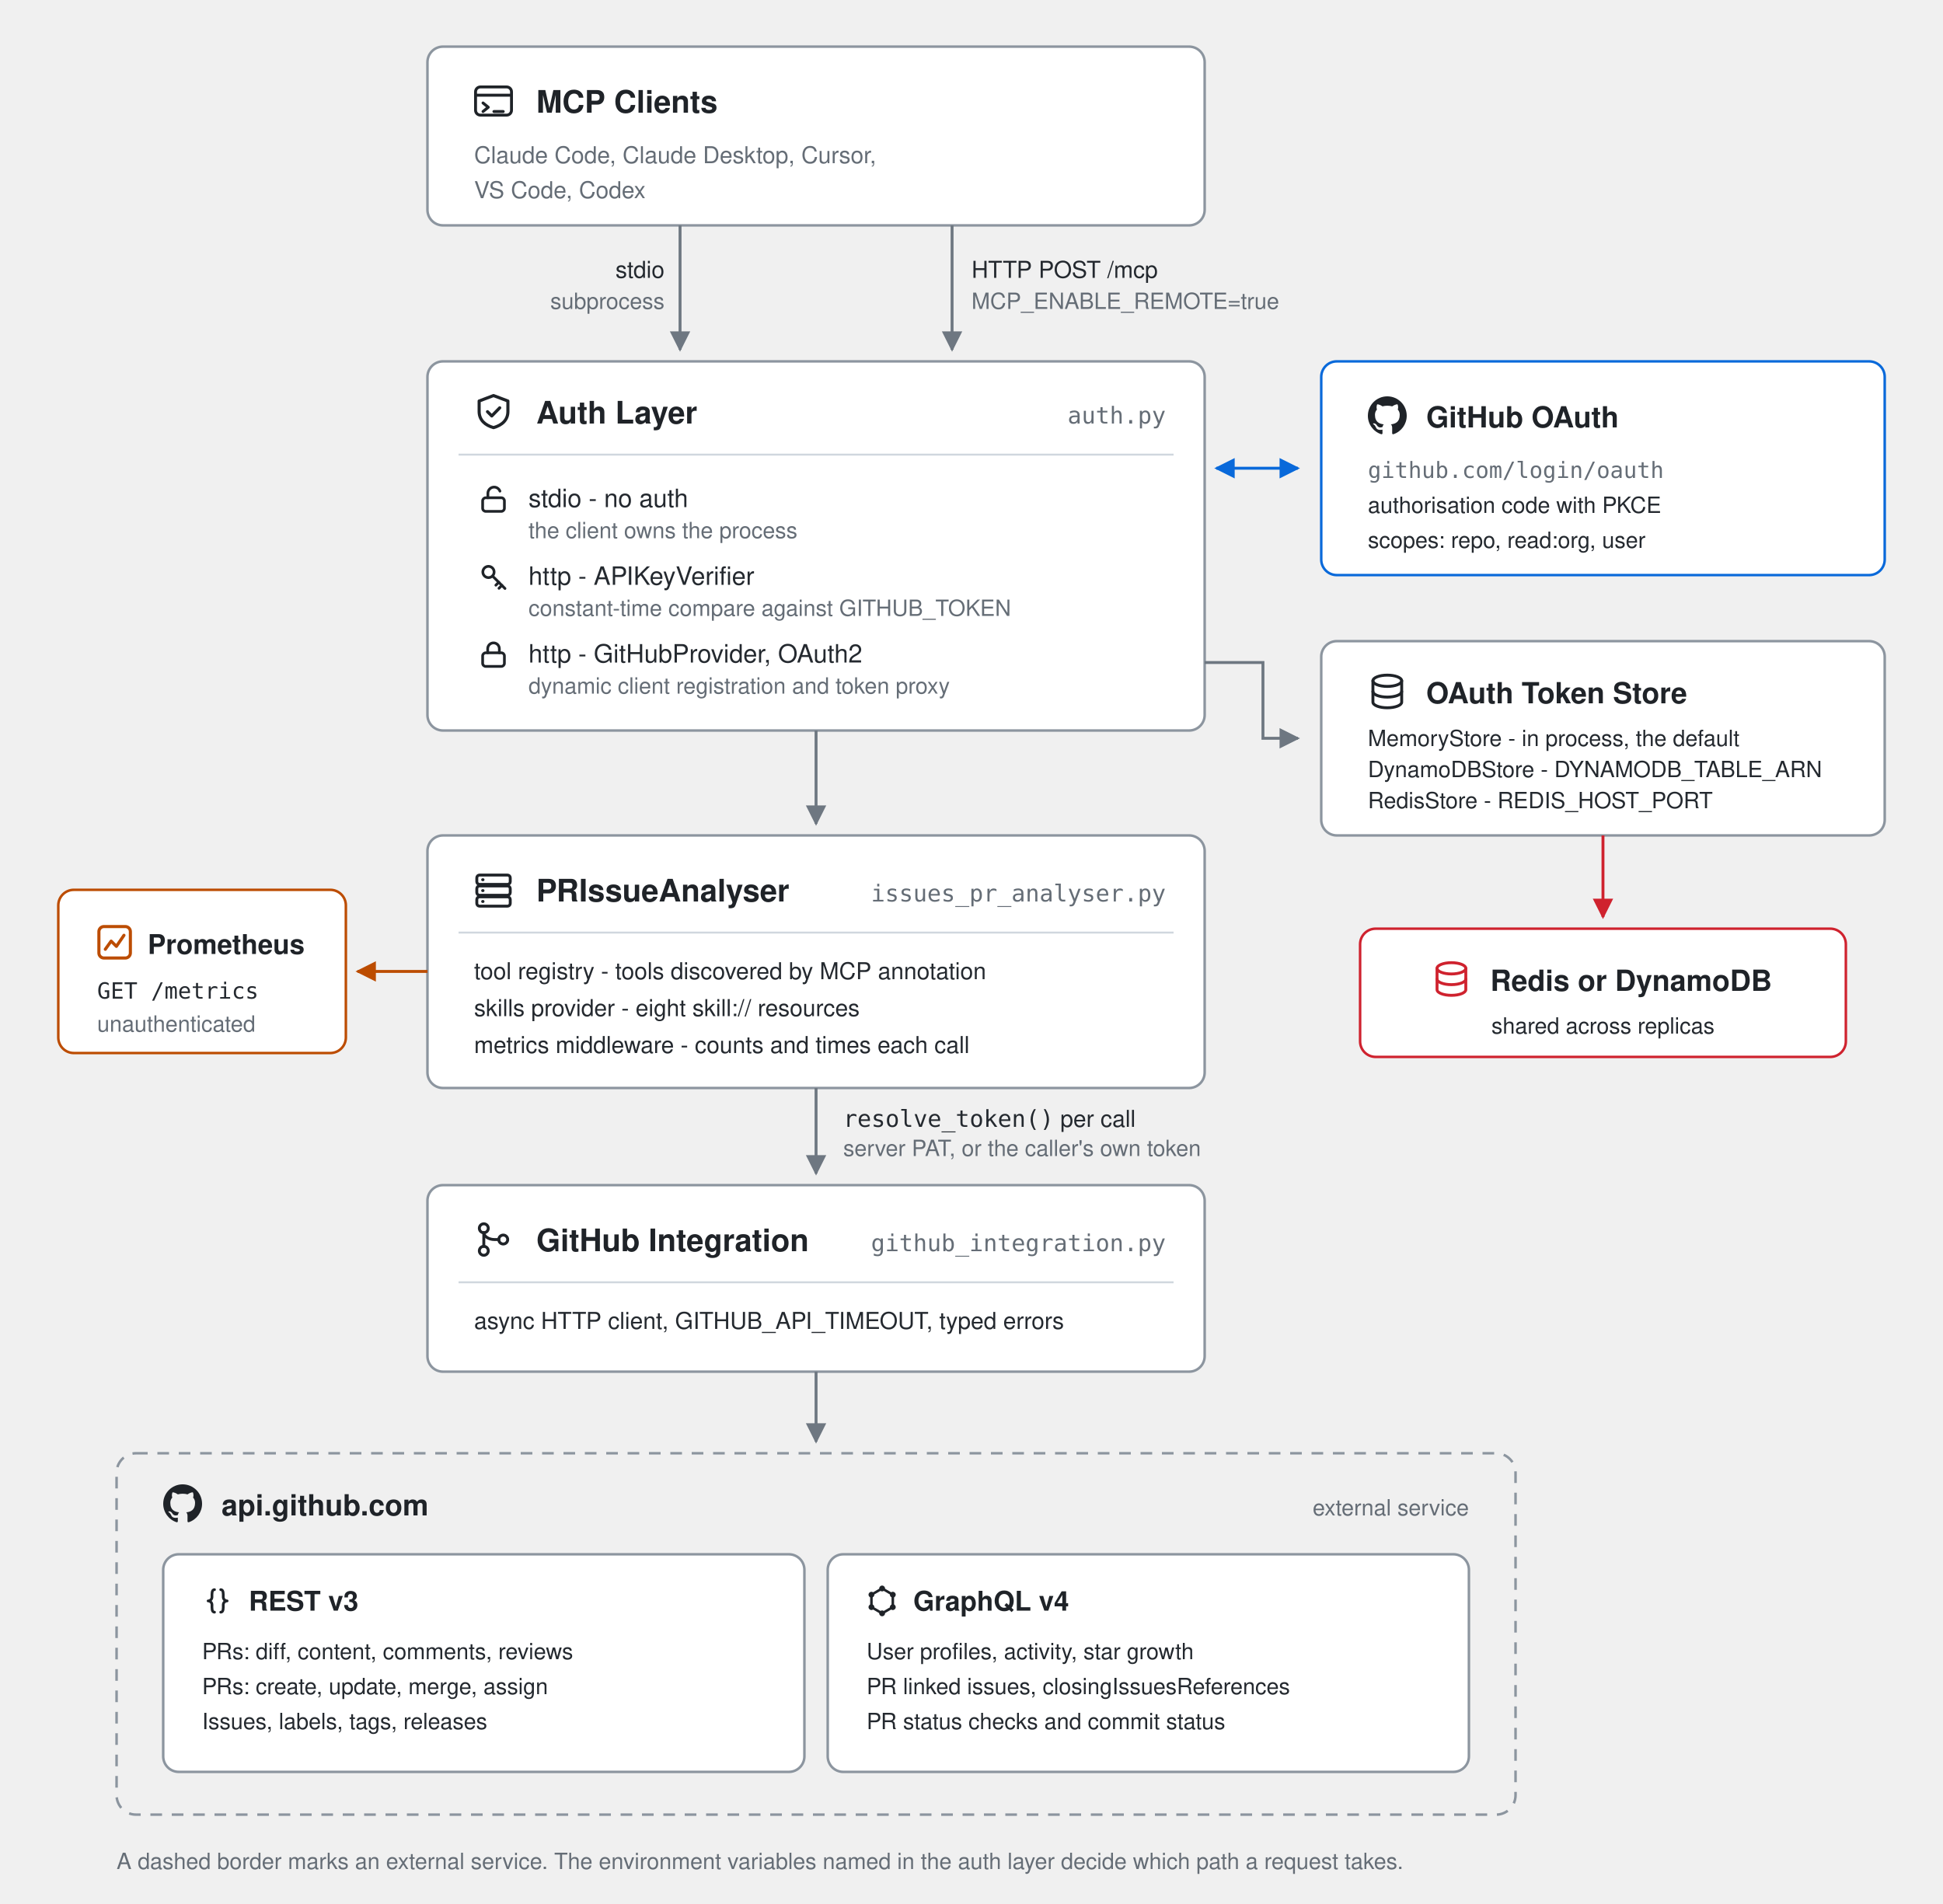
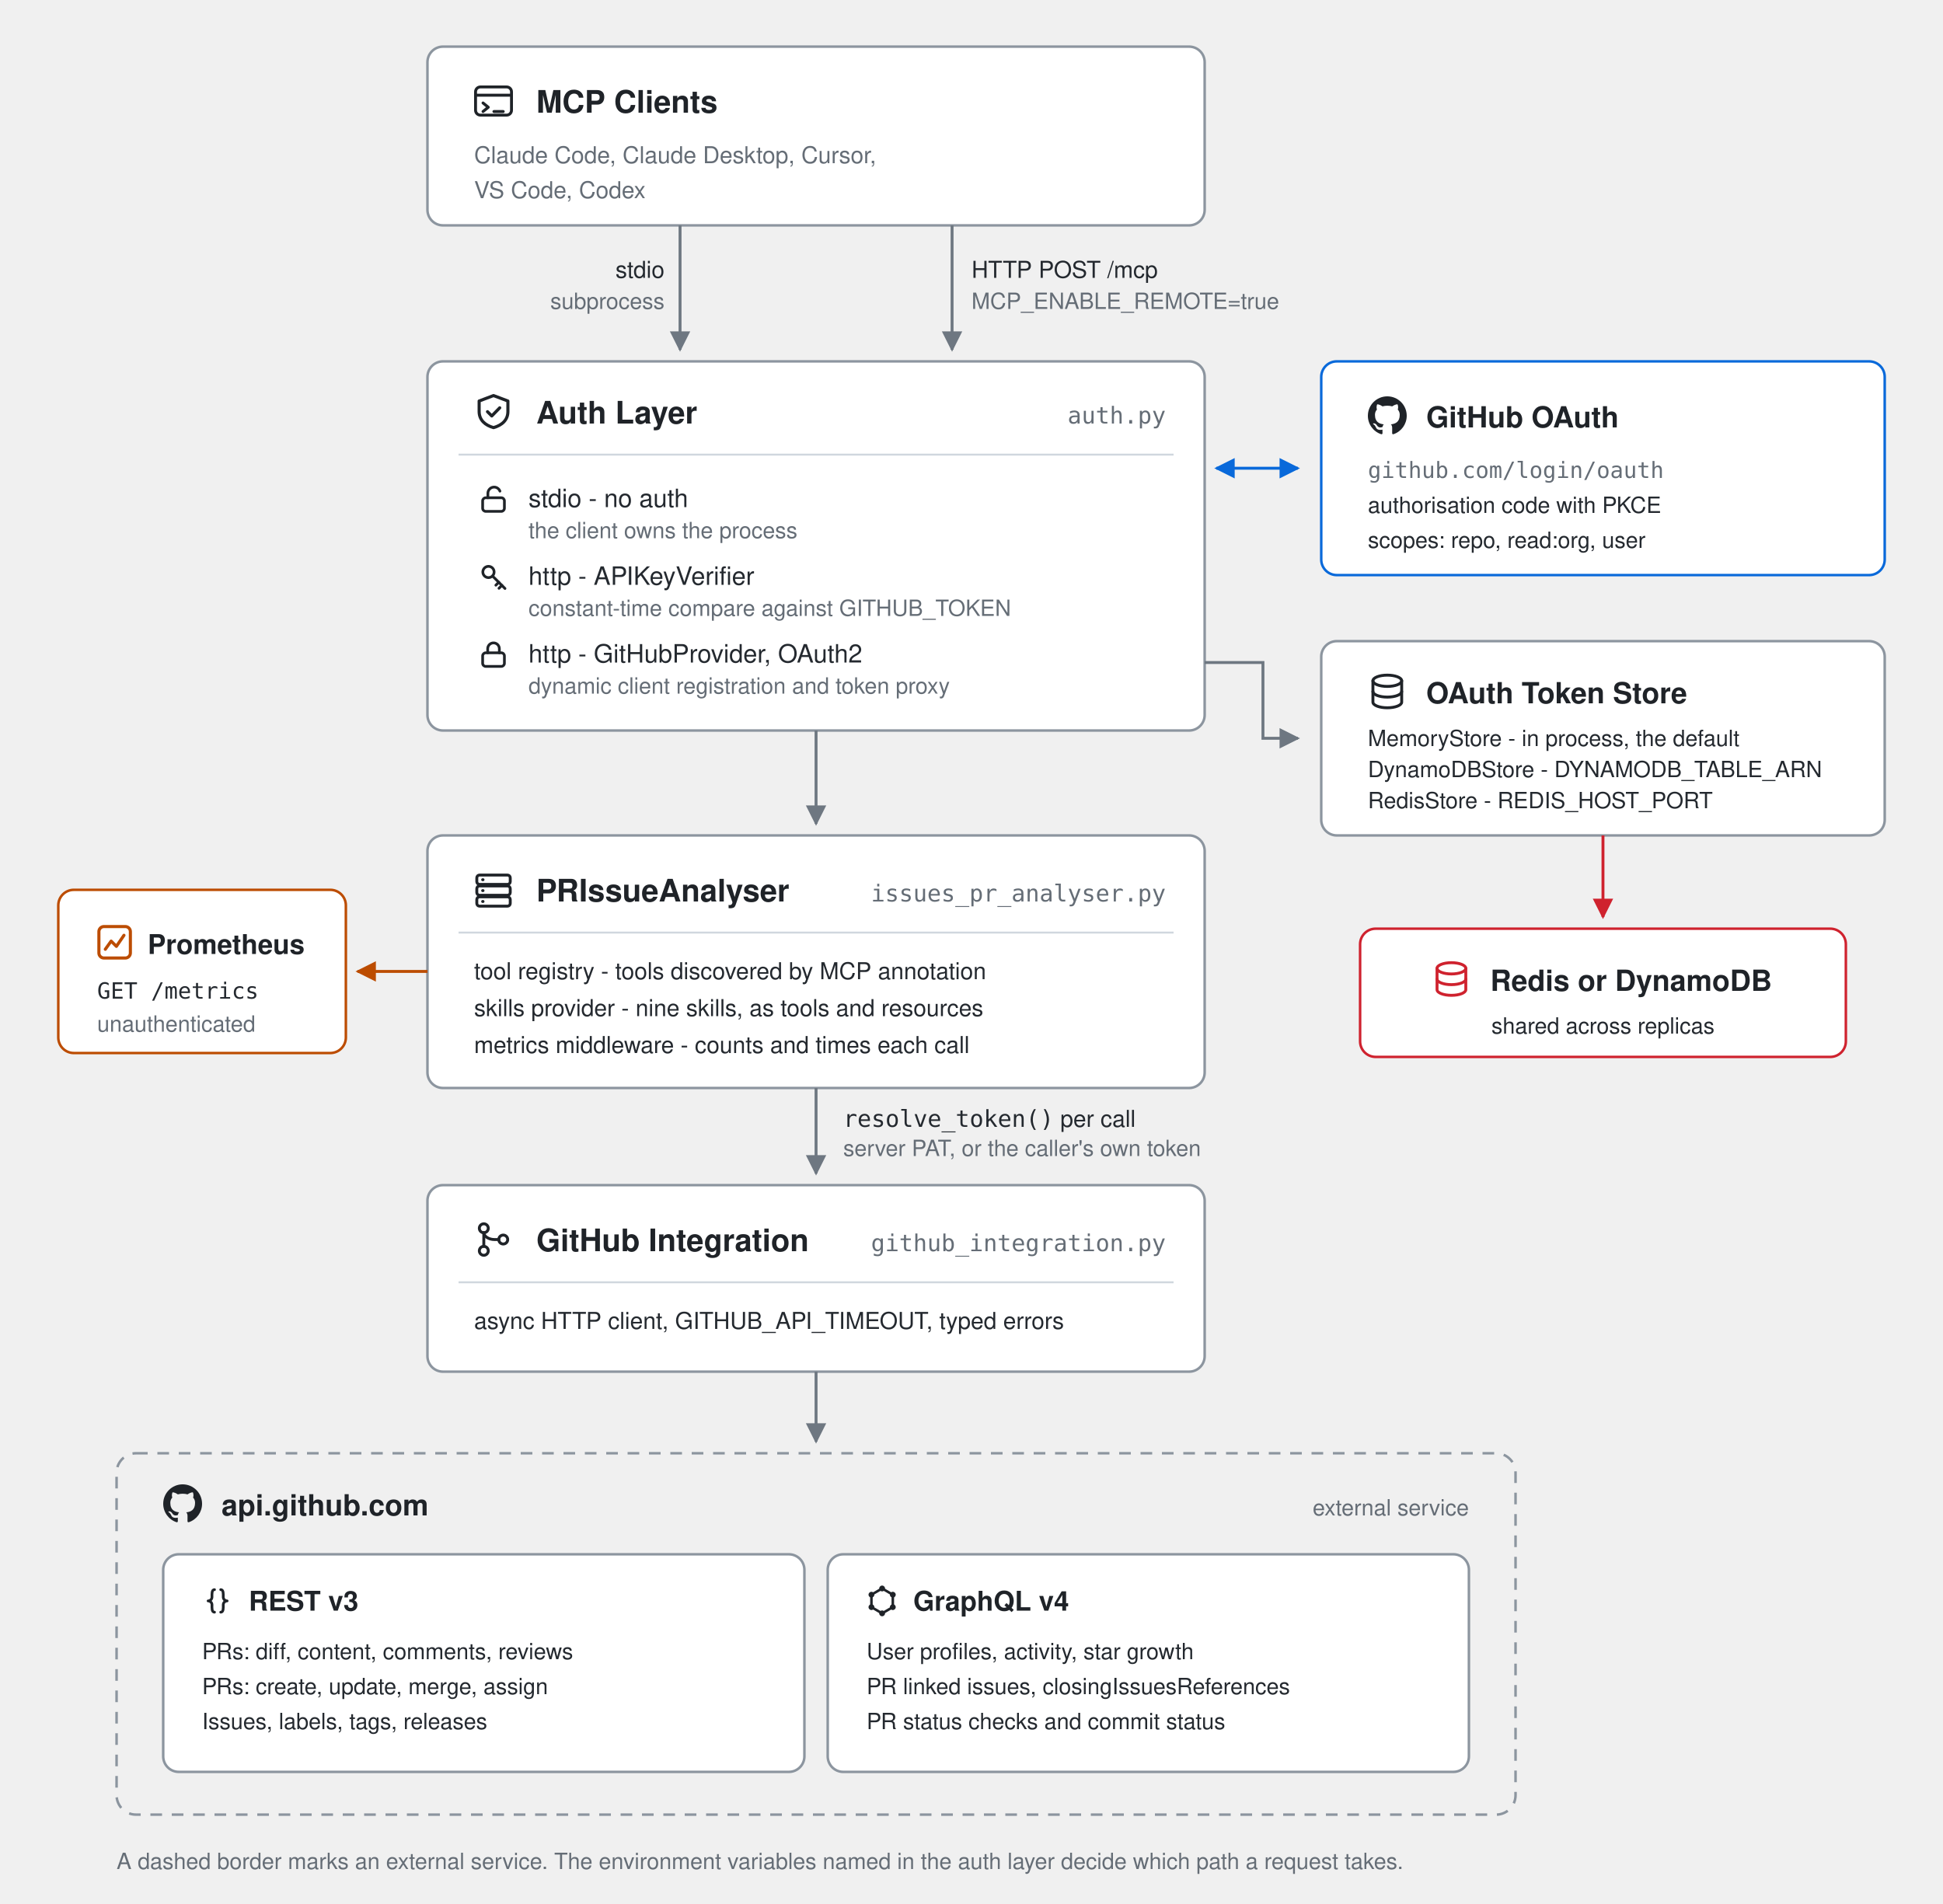
<svg xmlns="http://www.w3.org/2000/svg" viewBox="0 0 1000 980" width="1000" height="980" role="img" aria-labelledby="svgtitle svgdesc" font-family="ui-sans-serif, -apple-system, 'Segoe UI', Helvetica, Arial, sans-serif">
  <style>
    @media (prefers-color-scheme: dark) {
      .box     { fill: #161b22; stroke: #4b535d; }
      .boxdash { stroke: #768390; }
      .div     { stroke: #30363d; }
      .edge    { stroke: #768390; }
      .ah      { fill: #768390; }
      .t       { fill: #e6edf3; }
      .l       { fill: #c9d1d9; }
      .s       { fill: #9198a1; }
      .ic      { stroke: #c9d1d9; }
      .icf     { fill: #c9d1d9; }
      .gh      { fill: #e6edf3; }
      .o-s     { stroke: #f0883e; }
      .o-f     { fill: #f0883e; }
      .r-s     { stroke: #f85149; }
      .r-f     { fill: #f85149; }
      .b-s     { stroke: #58a6ff; }
      .b-f     { fill: #58a6ff; }
    }
  </style>
  <defs>
    <marker id="arw" viewBox="0 0 10 10" refX="9" refY="5" markerWidth="7" markerHeight="7" orient="auto-start-reverse">
      <path class="ah" fill="#6e7781" d="M0 0 L10 5 L0 10 z" />
    </marker>
    <marker id="arw-o" viewBox="0 0 10 10" refX="9" refY="5" markerWidth="7" markerHeight="7" orient="auto-start-reverse">
      <path class="o-f" fill="#bc4c00" d="M0 0 L10 5 L0 10 z" />
    </marker>
    <marker id="arw-r" viewBox="0 0 10 10" refX="9" refY="5" markerWidth="7" markerHeight="7" orient="auto-start-reverse">
      <path class="r-f" fill="#cf222e" d="M0 0 L10 5 L0 10 z" />
    </marker>
    <marker id="arw-b" viewBox="0 0 10 10" refX="9" refY="5" markerWidth="7" markerHeight="7" orient="auto-start-reverse">
      <path class="b-f" fill="#0969da" d="M0 0 L10 5 L0 10 z" />
    </marker>
  </defs>
  <rect class="box" x="220" y="24" width="400" height="92" rx="8" fill="#ffffff" stroke="#8c959f" stroke-width="1.3" />
  <g class="ic" transform="translate(244,42)" fill="none" stroke="#1f2328" stroke-width="1.5" stroke-linecap="round" stroke-linejoin="round">
    <rect x="0.75" y="2.75" width="18.5" height="14.5" rx="2.5" />
    <path d="M0.75 7 H19.25" />
    <path d="M4.6 11 L7.3 13.2 L4.6 15.4" />
    <path d="M10.2 15.4 H15" />
  </g>
  <text class="t" x="276" y="58" fill="#1f2328" font-size="16" font-weight="600">MCP Clients</text>
  <text class="s" x="244" y="84" fill="#656d76" font-size="12">Claude Code, Claude Desktop, Cursor,</text>
  <text class="s" x="244" y="102" fill="#656d76" font-size="12">VS Code, Codex</text>
  <path class="edge" d="M350 116 V180" fill="none" stroke="#6e7781" stroke-width="1.5" marker-end="url(#arw)" />
  <text class="l" x="342" y="143" text-anchor="end" fill="#24292f" font-size="12">stdio</text>
  <text class="s" x="342" y="159" text-anchor="end" fill="#656d76" font-size="11.5">subprocess</text>
  <path class="edge" d="M490 116 V180" fill="none" stroke="#6e7781" stroke-width="1.5" marker-end="url(#arw)" />
  <text class="l" x="500" y="143" fill="#24292f" font-size="12">HTTP POST /mcp</text>
  <text class="s" x="500" y="159" fill="#656d76" font-size="11.5">MCP_ENABLE_REMOTE=true</text>
  <rect class="box" x="220" y="186" width="400" height="190" rx="8" fill="#ffffff" stroke="#8c959f" stroke-width="1.3" />
  <g class="ic" transform="translate(244,202)" fill="none" stroke="#1f2328" stroke-width="1.6" stroke-linecap="round" stroke-linejoin="round">
    <path d="M10 1.6 L17.4 4.4 V9.8 c0 4.4-3.1 7.1-7.4 8.3 C5.7 16.9 2.6 14.2 2.6 9.8 V4.4 Z" />
    <path d="M6.9 9.9 L9.1 12.1 L13.2 7.9" />
  </g>
  <text class="t" x="276" y="218" fill="#1f2328" font-size="16" font-weight="600">Auth Layer</text>
  <text class="s" x="600" y="218" text-anchor="end" fill="#656d76" font-size="12" font-family="ui-monospace, SFMono-Regular, Menlo, monospace">auth.py</text>
  <path class="div" d="M236 234 H604" stroke="#d0d7de" stroke-width="1" />
  <g class="ic" transform="translate(246,249)" fill="none" stroke="#1f2328" stroke-width="1.4" stroke-linecap="round" stroke-linejoin="round">
    <rect x="2.4" y="7.2" width="11.2" height="7" rx="1.6" />
    <path d="M5.1 7.2 V4.9 a3.2 3.2 0 0 1 6.2-1.1" />
  </g>
  <text class="l" x="272" y="261" fill="#24292f" font-size="13">stdio - no auth</text>
  <text class="s" x="272" y="277" fill="#656d76" font-size="11.5">the client owns the process</text>
  <g class="ic" transform="translate(246,289)" fill="none" stroke="#1f2328" stroke-width="1.4" stroke-linecap="round" stroke-linejoin="round">
    <circle cx="5.4" cy="5.4" r="2.9" />
    <path d="M7.5 7.5 L13.9 13.9" />
    <path d="M10.7 10.7 L9.2 12.2" />
    <path d="M12.3 12.3 L10.8 13.8" />
  </g>
  <text class="l" x="272" y="301" fill="#24292f" font-size="13">http - APIKeyVerifier</text>
  <text class="s" x="272" y="317" fill="#656d76" font-size="11.5">constant-time compare against GITHUB_TOKEN</text>
  <g class="ic" transform="translate(246,329)" fill="none" stroke="#1f2328" stroke-width="1.4" stroke-linecap="round" stroke-linejoin="round">
    <rect x="2.4" y="7" width="11.2" height="7" rx="1.6" />
    <path d="M5 7 V4.9 a3 3 0 0 1 6 0 V7" />
  </g>
  <text class="l" x="272" y="341" fill="#24292f" font-size="13">http - GitHubProvider, OAuth2</text>
  <text class="s" x="272" y="357" fill="#656d76" font-size="11.5">dynamic client registration and token proxy</text>
  <path class="b-s" d="M626 241 H668" fill="none" stroke="#0969da" stroke-width="1.5" marker-start="url(#arw-b)" marker-end="url(#arw-b)" />
  <rect class="box b-s" x="680" y="186" width="290" height="110" rx="8" fill="#ffffff" stroke="#0969da" stroke-width="1.3" />
  <g class="gh" transform="translate(704,204) scale(1.25)" fill="#1f2328">
    <path d="M8 0c4.42 0 8 3.58 8 8a8.013 8.013 0 0 1-5.45 7.59c-.4.08-.55-.17-.55-.38 0-.27.01-1.13.01-2.2 0-.75-.25-1.23-.54-1.48 1.78-.2 3.65-.88 3.65-3.95 0-.88-.31-1.59-.82-2.15.08-.2.36-1.02-.08-2.12 0 0-.67-.22-2.2.82-.64-.18-1.32-.27-2-.27-.68 0-1.36.09-2 .27-1.53-1.03-2.2-.82-2.2-.82-.44 1.1-.16 1.92-.08 2.12-.51.56-.82 1.28-.82 2.15 0 3.06 1.86 3.75 3.64 3.95-.23.2-.44.55-.51 1.07-.46.21-1.61.55-2.33-.66-.15-.24-.6-.83-1.23-.82-.67.01-.27.38.01.53.34.19.73.9.82 1.13.16.45.68 1.31 2.69.94 0 .67.01 1.3.01 1.49 0 .21-.15.45-.55.38A7.995 7.995 0 0 1 0 8c0-4.42 3.58-8 8-8Z" />
  </g>
  <text class="t" x="734" y="220" fill="#1f2328" font-size="15" font-weight="600">GitHub OAuth</text>
  <text class="s" x="704" y="246" fill="#656d76" font-size="11.5" font-family="ui-monospace, SFMono-Regular, Menlo, monospace">github.com/login/oauth</text>
  <text class="l" x="704" y="264" fill="#24292f" font-size="11.5">authorisation code with PKCE</text>
  <text class="l" x="704" y="282" fill="#24292f" font-size="11.5">scopes: repo, read:org, user</text>
  <path class="edge" d="M620 341 H650 V380 H668" fill="none" stroke="#6e7781" stroke-width="1.5" marker-end="url(#arw)" />
  <rect class="box" x="680" y="330" width="290" height="100" rx="8" fill="#ffffff" stroke="#8c959f" stroke-width="1.3" />
  <g class="ic" transform="translate(704,346)" fill="none" stroke="#1f2328" stroke-width="1.5" stroke-linecap="round" stroke-linejoin="round">
    <ellipse cx="10" cy="4.4" rx="7.4" ry="2.9" />
    <path d="M2.6 4.4 V15.4 c0 1.6 3.3 2.9 7.4 2.9 s7.4-1.3 7.4-2.9 V4.4" />
    <path d="M2.6 9.9 c0 1.6 3.3 2.9 7.4 2.9 s7.4-1.3 7.4-2.9" />
  </g>
  <text class="t" x="734" y="362" fill="#1f2328" font-size="15" font-weight="600">OAuth Token Store</text>
  <text class="l" x="704" y="384" fill="#24292f" font-size="11.5">MemoryStore - in process, the default</text>
  <text class="l" x="704" y="400" fill="#24292f" font-size="11.5">DynamoDBStore - DYNAMODB_TABLE_ARN</text>
  <text class="l" x="704" y="416" fill="#24292f" font-size="11.5">RedisStore - REDIS_HOST_PORT</text>
  <path class="r-s" d="M825 430 V472" fill="none" stroke="#cf222e" stroke-width="1.5" marker-end="url(#arw-r)" />
  <rect class="box r-s" x="700" y="478" width="250" height="66" rx="8" fill="#ffffff" stroke="#cf222e" stroke-width="1.3" />
  <g class="r-s" transform="translate(737,494)" fill="none" stroke="#cf222e" stroke-width="1.5" stroke-linecap="round" stroke-linejoin="round">
    <ellipse cx="10" cy="4.4" rx="7.4" ry="2.9" />
    <path d="M2.6 4.4 V15.4 c0 1.6 3.3 2.9 7.4 2.9 s7.4-1.3 7.4-2.9 V4.4" />
    <path d="M2.6 9.9 c0 1.6 3.3 2.9 7.4 2.9 s7.4-1.3 7.4-2.9" />
  </g>
  <text class="t" x="767" y="510" fill="#1f2328" font-size="15" font-weight="600">Redis or DynamoDB</text>
  <text class="l" x="825" y="532" text-anchor="middle" fill="#24292f" font-size="11.5">shared across replicas</text>
  <path class="edge" d="M420 376 V424" fill="none" stroke="#6e7781" stroke-width="1.5" marker-end="url(#arw)" />
  <rect class="box" x="220" y="430" width="400" height="130" rx="8" fill="#ffffff" stroke="#8c959f" stroke-width="1.3" />
  <g class="ic" transform="translate(244,448)" fill="none" stroke="#1f2328" stroke-width="1.5" stroke-linecap="round" stroke-linejoin="round">
    <rect x="1.4" y="2.4" width="17.2" height="4.8" rx="1.4" />
    <rect x="1.4" y="8" width="17.2" height="4.8" rx="1.4" />
    <rect x="1.4" y="13.6" width="17.2" height="4.8" rx="1.4" />
    <path d="M4.4 4.8 H4.6 M4.4 10.4 H4.6 M4.4 16 H4.6" />
  </g>
  <text class="t" x="276" y="464" fill="#1f2328" font-size="16" font-weight="600">PRIssueAnalyser</text>
  <text class="s" x="600" y="464" text-anchor="end" fill="#656d76" font-size="12" font-family="ui-monospace, SFMono-Regular, Menlo, monospace">issues_pr_analyser.py</text>
  <path class="div" d="M236 480 H604" stroke="#d0d7de" stroke-width="1" />
  <text class="l" x="244" y="504" fill="#24292f" font-size="12">tool registry - tools discovered by MCP annotation</text>
-   <text class="l" x="244" y="523" fill="#24292f" font-size="12">skills provider - eight skill:// resources</text>
+   <text class="l" x="244" y="523" fill="#24292f" font-size="12">skills provider - nine skills, as tools and resources</text>
  <text class="l" x="244" y="542" fill="#24292f" font-size="12">metrics middleware - counts and times each call</text>
  <path class="o-s" d="M220 500 H184" fill="none" stroke="#bc4c00" stroke-width="1.5" marker-end="url(#arw-o)" />
  <rect class="box o-s" x="30" y="458" width="148" height="84" rx="8" fill="#ffffff" stroke="#bc4c00" stroke-width="1.3" />
  <g class="o-s" transform="translate(50,476)" fill="none" stroke="#bc4c00" stroke-width="1.6" stroke-linecap="round" stroke-linejoin="round">
    <rect x="0.9" y="0.9" width="16.2" height="16.2" rx="2.6" />
    <path d="M4.2 12.6 L7.2 8.4 L9.9 11.1 L13.8 5.4" />
  </g>
  <text class="t" x="76" y="491" fill="#1f2328" font-size="14" font-weight="600">Prometheus</text>
  <text class="l" x="50" y="514" fill="#24292f" font-size="11.5" font-family="ui-monospace, SFMono-Regular, Menlo, monospace">GET /metrics</text>
  <text class="s" x="50" y="531" fill="#656d76" font-size="11.5">unauthenticated</text>
  <path class="edge" d="M420 560 V604" fill="none" stroke="#6e7781" stroke-width="1.5" marker-end="url(#arw)" />
  <text class="l" x="434" y="580" fill="#24292f" font-size="12">
    <tspan font-family="ui-monospace, SFMono-Regular, Menlo, monospace">resolve_token()</tspan> per call</text>
  <text class="s" x="434" y="595" fill="#656d76" font-size="11.5">server PAT, or the caller's own token</text>
  <rect class="box" x="220" y="610" width="400" height="96" rx="8" fill="#ffffff" stroke="#8c959f" stroke-width="1.3" />
  <g class="ic" transform="translate(244,628)" fill="none" stroke="#1f2328" stroke-width="1.5" stroke-linecap="round" stroke-linejoin="round">
    <circle cx="5" cy="4.2" r="2.3" />
    <circle cx="5" cy="15.8" r="2.3" />
    <circle cx="15" cy="10" r="2.3" />
    <path d="M5 6.5 V13.5" />
    <path d="M12.7 10 H10.5 C7.4 10 5 8.2 5 6.5" />
  </g>
  <text class="t" x="276" y="644" fill="#1f2328" font-size="16" font-weight="600">GitHub Integration</text>
  <text class="s" x="600" y="644" text-anchor="end" fill="#656d76" font-size="12" font-family="ui-monospace, SFMono-Regular, Menlo, monospace">github_integration.py</text>
  <path class="div" d="M236 660 H604" stroke="#d0d7de" stroke-width="1" />
  <text class="l" x="244" y="684" fill="#24292f" font-size="12">async HTTP client, GITHUB_API_TIMEOUT, typed errors</text>
  <path class="edge" d="M420 706 V742" fill="none" stroke="#6e7781" stroke-width="1.5" marker-end="url(#arw)" />
  <rect class="boxdash" x="60" y="748" width="720" height="186" rx="10" fill="none" stroke="#8c959f" stroke-width="1.3" stroke-dasharray="6 5" />
  <g class="gh" transform="translate(84,764) scale(1.25)" fill="#1f2328">
    <path d="M8 0c4.42 0 8 3.58 8 8a8.013 8.013 0 0 1-5.45 7.59c-.4.08-.55-.17-.55-.38 0-.27.01-1.13.01-2.2 0-.75-.25-1.23-.54-1.48 1.78-.2 3.65-.88 3.65-3.95 0-.88-.31-1.59-.82-2.15.08-.2.36-1.02-.08-2.12 0 0-.67-.22-2.2.82-.64-.18-1.32-.27-2-.27-.68 0-1.36.09-2 .27-1.53-1.03-2.2-.82-2.2-.82-.44 1.1-.16 1.92-.08 2.12-.51.56-.82 1.28-.82 2.15 0 3.06 1.86 3.75 3.64 3.95-.23.2-.44.55-.51 1.07-.46.21-1.61.55-2.33-.66-.15-.24-.6-.83-1.23-.82-.67.01-.27.38.01.53.34.19.73.9.82 1.13.16.45.68 1.31 2.69.94 0 .67.01 1.3.01 1.49 0 .21-.15.45-.55.38A7.995 7.995 0 0 1 0 8c0-4.42 3.58-8 8-8Z" />
  </g>
  <text class="t" x="114" y="780" fill="#1f2328" font-size="15" font-weight="600">api.github.com</text>
  <text class="s" x="756" y="780" text-anchor="end" fill="#656d76" font-size="11.5">external service</text>
  <rect class="box" x="84" y="800" width="330" height="112" rx="8" fill="#ffffff" stroke="#8c959f" stroke-width="1.3" />
  <g class="ic" transform="translate(104,816)" fill="none" stroke="#1f2328" stroke-width="1.4" stroke-linecap="round" stroke-linejoin="round">
    <path d="M6.4 2.2 C4.9 2.2 5.1 4.4 5.1 6 C5.1 7.1 4.2 8 3.1 8 C4.2 8 5.1 8.9 5.1 10 C5.1 11.6 4.9 13.8 6.4 13.8" />
    <path d="M9.6 2.2 C11.1 2.2 10.9 4.4 10.9 6 C10.9 7.1 11.8 8 12.9 8 C11.8 8 10.9 8.9 10.9 10 C10.9 11.6 11.1 13.8 9.6 13.8" />
  </g>
  <text class="t" x="128" y="829" fill="#1f2328" font-size="14" font-weight="600">REST v3</text>
  <text class="l" x="104" y="854" fill="#24292f" font-size="11.5">PRs: diff, content, comments, reviews</text>
  <text class="l" x="104" y="872" fill="#24292f" font-size="11.5">PRs: create, update, merge, assign</text>
  <text class="l" x="104" y="890" fill="#24292f" font-size="11.5">Issues, labels, tags, releases</text>
  <rect class="box" x="426" y="800" width="330" height="112" rx="8" fill="#ffffff" stroke="#8c959f" stroke-width="1.3" />
  <g transform="translate(446,816)">
    <path class="ic" d="M8 1.6 L13.5 4.8 V11.2 L8 14.4 L2.5 11.2 V4.8 Z" fill="none" stroke="#1f2328" stroke-width="1.3" stroke-linejoin="round" />
    <g class="icf" fill="#1f2328">
      <circle cx="8" cy="1.6" r="1.5" />
      <circle cx="13.5" cy="4.8" r="1.5" />
      <circle cx="13.5" cy="11.2" r="1.5" />
      <circle cx="8" cy="14.4" r="1.5" />
      <circle cx="2.5" cy="11.2" r="1.5" />
      <circle cx="2.5" cy="4.8" r="1.5" />
    </g>
  </g>
  <text class="t" x="470" y="829" fill="#1f2328" font-size="14" font-weight="600">GraphQL v4</text>
  <text class="l" x="446" y="854" fill="#24292f" font-size="11.5">User profiles, activity, star growth</text>
  <text class="l" x="446" y="872" fill="#24292f" font-size="11.5">PR linked issues, closingIssuesReferences</text>
  <text class="l" x="446" y="890" fill="#24292f" font-size="11.5">PR status checks and commit status</text>
  <text class="s" x="60" y="962" fill="#656d76" font-size="11.5">A dashed border marks an external service. The environment variables named in the auth layer decide which path a request takes.</text>
</svg>
